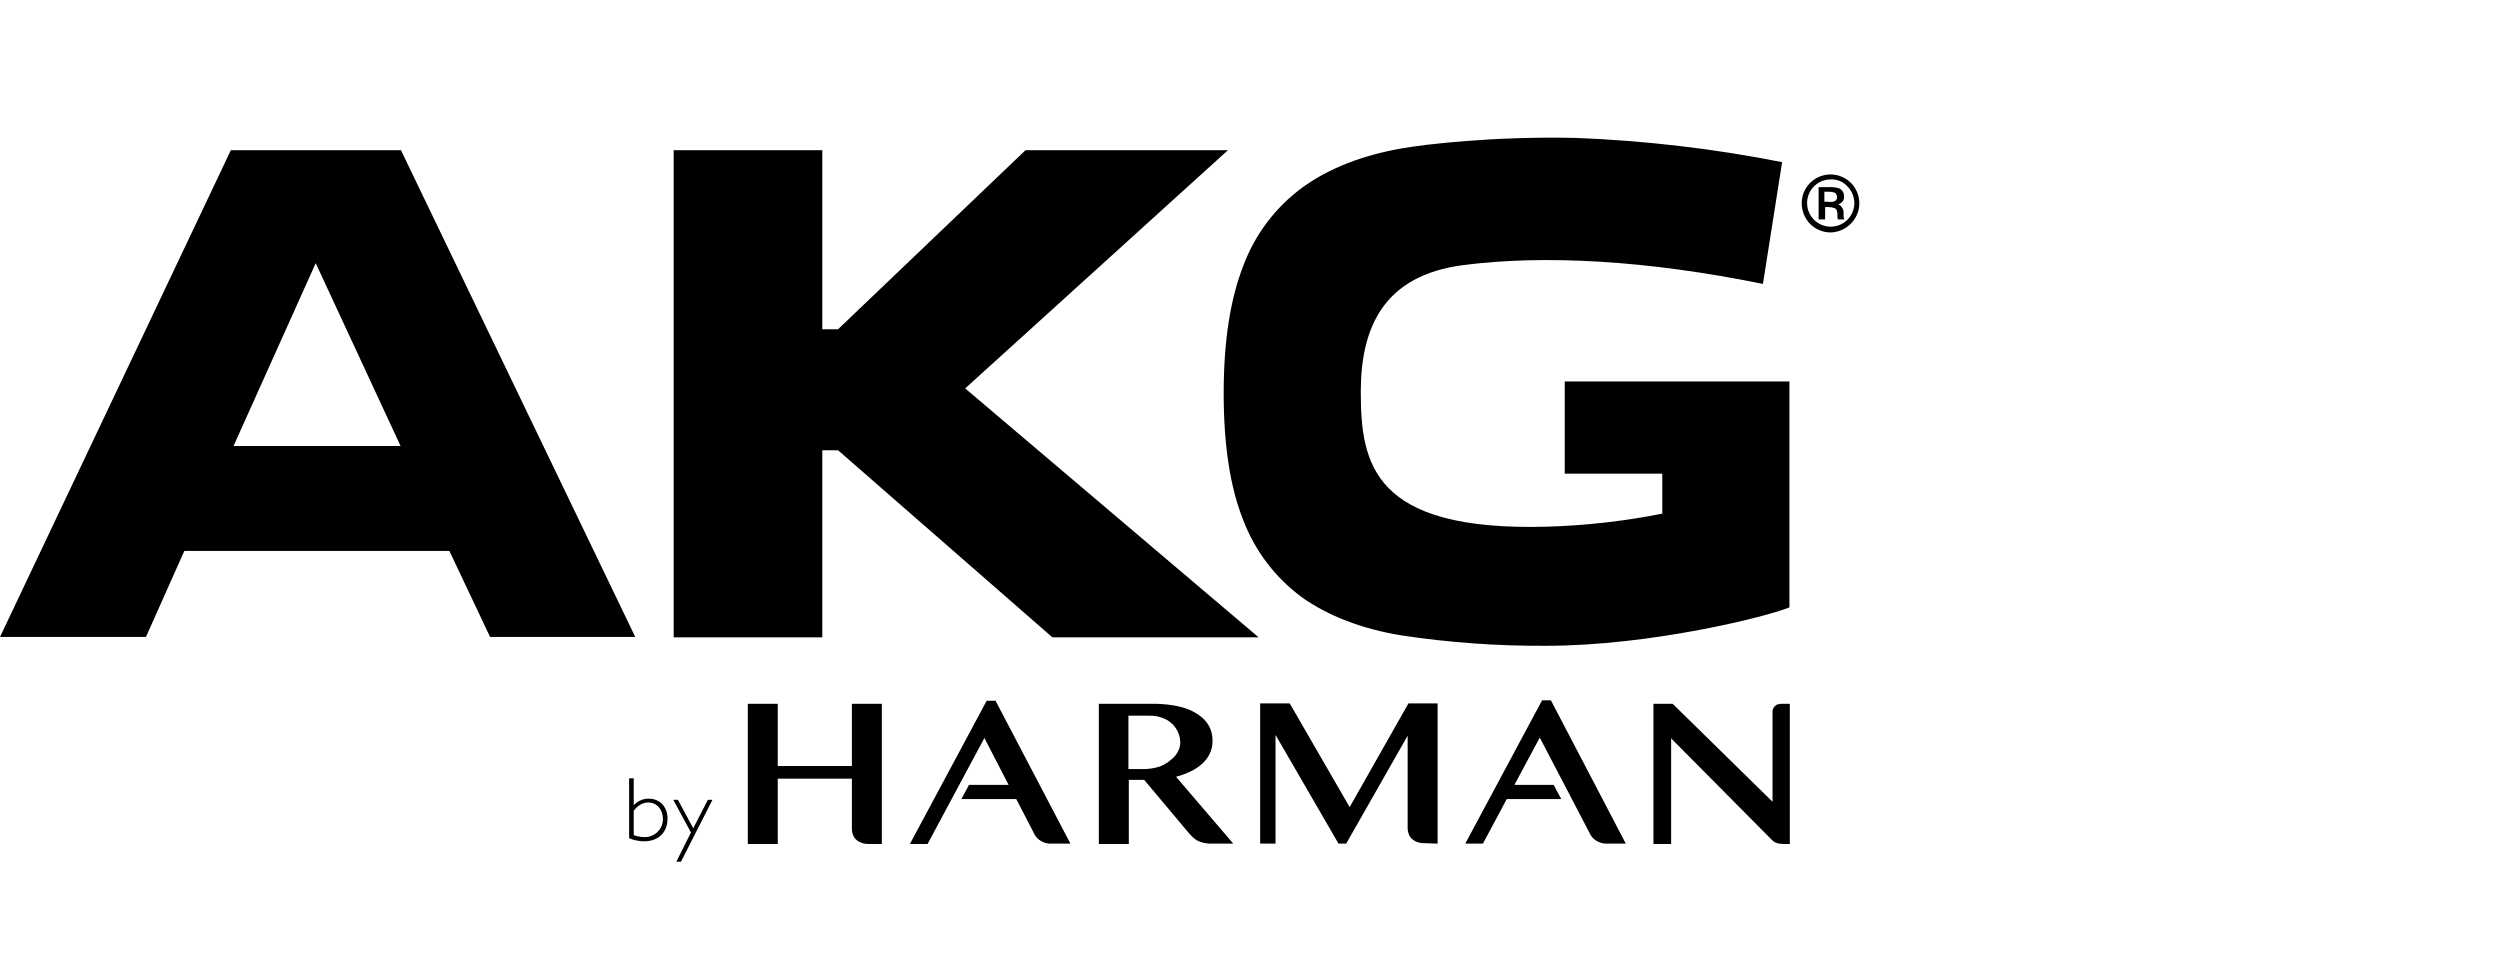
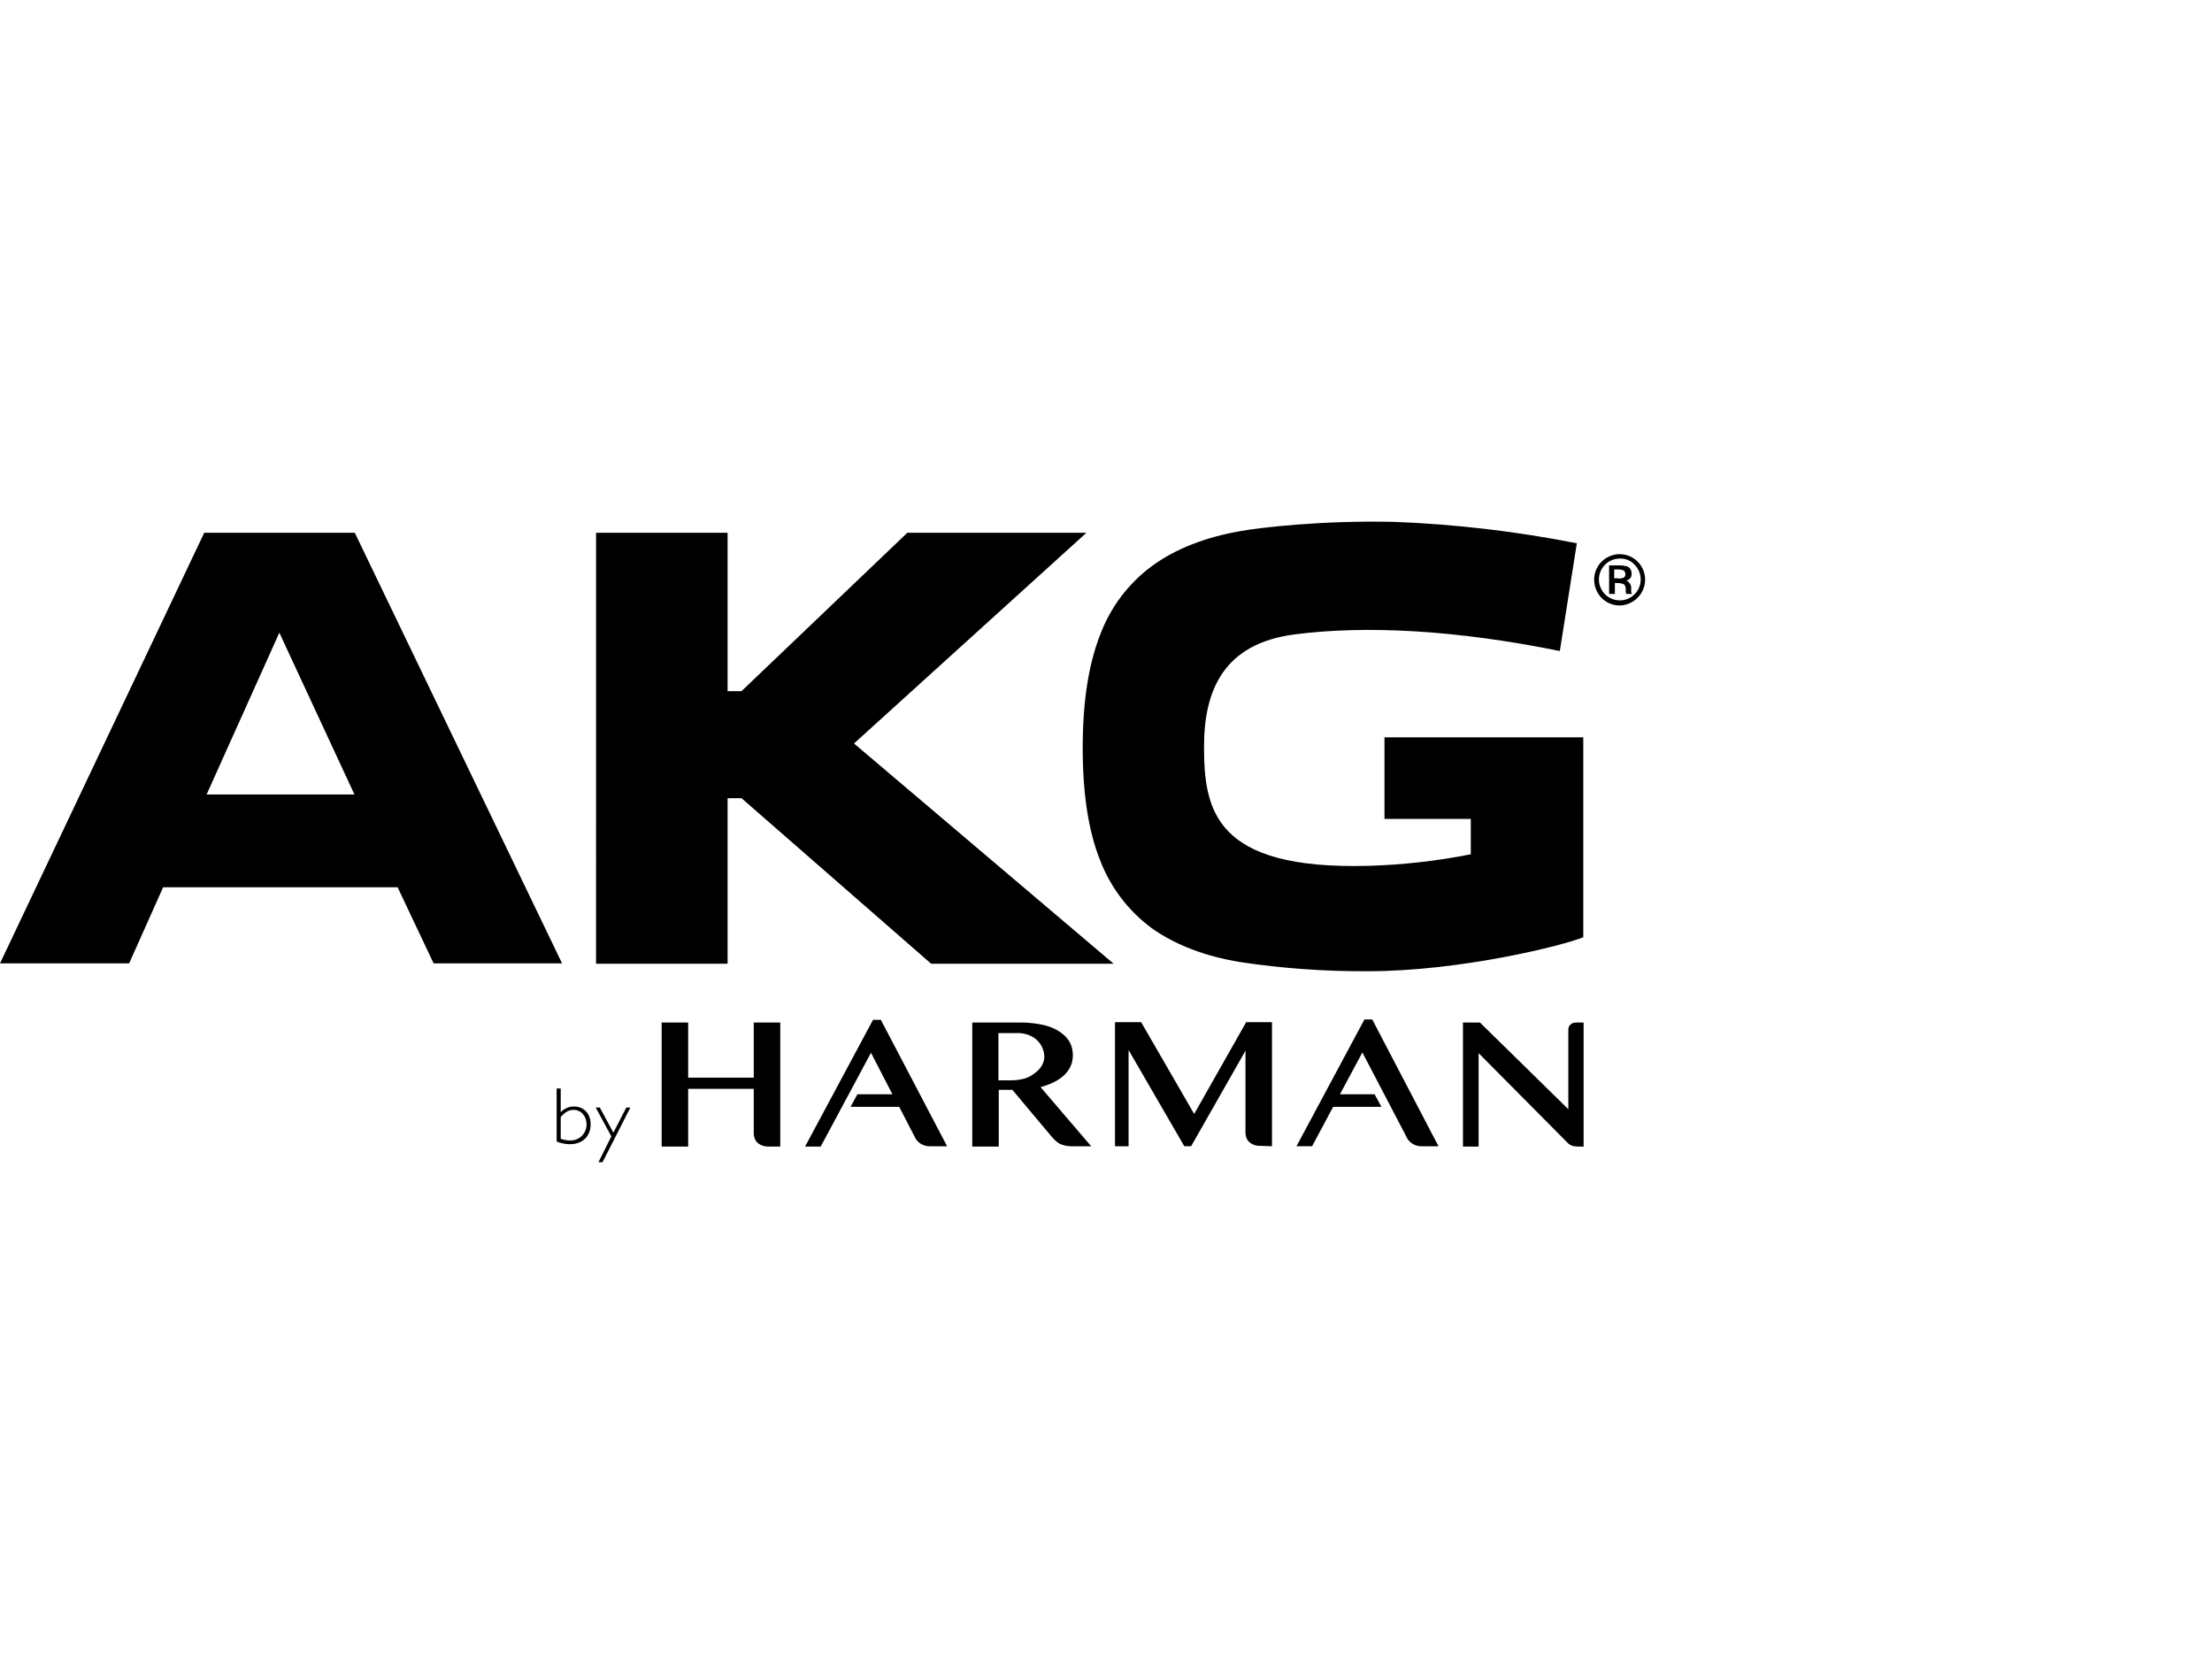
- <svg xmlns="http://www.w3.org/2000/svg" height="1036" viewBox="2.29 -30.153 2682.99 807.153" width="2000pt">
-   <path d="m725.273 13.48h159.52v192.118h16.898l201.153-192.118h217.222l-281.936 255.606 314.914 267.148h-221.348l-230.005-200.773h-16.898v200.773h-159.52zm-472.37 317.446h179.3l-91.093-196.238zm0 0h179.3l-91.093-196.238zm0 0h179.3l-91.093-196.238zm-2.888-317.446h182.601l251.438 522.344h-155.808l-43.691-92.347h-284.415l-41.22 92.347h-156.63zm0 0h182.601l251.438 522.344h-155.808l-43.691-92.347h-284.415l-41.22 92.347h-156.63zm0 0h182.601l251.438 522.344h-155.808l-43.691-92.347h-284.415l-41.22 92.347h-156.63zm1644.238 143.47 20.61-130.688a1422.941 1422.941 0 0 0 -220.938-25.973c-88.207-2.062-163.64 7.008-186.723 11.129-42.867 7.422-78.73 21.441-107.172 42.055a183.431 183.431 0 0 0 -63.476 84.101c-14.016 35.867-21.02 81.215-21.02 136.871s7.004 101.008 21.02 136.051a184.211 184.211 0 0 0 63.066 82.863c28.027 19.79 63.89 33.809 106.758 40.817a997.617 997.617 0 0 0 155.394 11.129c112.118 0 237.426-31.332 260.918-41.227v-242.414h-241.129v98.945h104.696v42.875a747.594 747.594 0 0 1 -124.485 14.02c-186.308 4.945-199.085-67.613-199.085-144.707 0-68.438 23.906-124.918 110.054-136.047 86.149-11.133 195.793-5.36 321.512 20.2m-977.722 450.609v66.785h-79.554v-66.785h-32.149v150.476h32.149v-70.085h79.554v54.008a18.759 18.759 0 0 0 2.063 8.246 14.206 14.206 0 0 0 4.945 4.945 18.275 18.275 0 0 0 6.594 2.477c2.043.34 4.113.48 6.183.41h12.368v-150.476zm628.594 150.066v-150.48h-31.328l-63.063 111.312-64.304-111.312h-31.739v150.48h16.489v-116.672l67.597 116.672h8.246l65.95-115.848v99.356a18.759 18.759 0 0 0 2.062 8.246 14.206 14.206 0 0 0 4.945 4.945 18.275 18.275 0 0 0 6.594 2.477c2.043.34 4.117.476 6.184.41zm201.973 0-80.375-153.777h-9.48l-82.443 153.777h18.96l25.56-47.824h58.53l-8.246-15.254h-42.043l27.208-50.711 53.171 101.832a18.613 18.613 0 0 0 7.832 9.07 20.598 20.598 0 0 0 11.954 2.887zm167.352-150.066a7.046 7.046 0 0 0 -2.887.41 4.721 4.721 0 0 0 -3.297 1.238 7.787 7.787 0 0 0 -3.707 6.598v96.883l-107.172-105.13h-20.61v150.477h18.961v-113.37l108.82 109.66c4.532 4.124 10.715 3.71 16.485 3.71h2.062v-150.475zm-843.759-3.297h-9.48l-82.438 153.773h18.961l61.004-113.785 25.969 50.297h-42.457l-8.242 15.254h58.941l18.551 35.867a18.625 18.625 0 0 0 7.828 9.07 20.618 20.618 0 0 0 11.957 2.887h19.785zm206.922 141.406-47.402-56.48h-16.488v68.847h-32.153v-150.475h58.946s24.316-.414 40.394 7.421c16.074 7.833 22.668 18.551 22.668 32.567 0 14.02-8.652 30.098-39.156 38.344l61.418 71.734h-24.735a35.349 35.349 0 0 1 -11.128-2.062c-5.77-1.649-12.364-9.895-12.364-9.895m-64.303-124.919v56.895h14.84s14.84.41 24.32-5.36c9.48-5.773 16.488-12.781 16.488-23.914a28.284 28.284 0 0 0 -17.727-25.148 37.73 37.73 0 0 0 -16.488-2.883h-21.433zm-535.85 66.79h4.946v28.858a21.517 21.517 0 0 1 16.074-7.011c11.954 0 20.2 8.66 20.2 21.437 0 14.844-9.895 24.324-25.145 24.324a43.104 43.104 0 0 1 -16.074-3.296zm4.946 61.015a35.234 35.234 0 0 0 11.13 2.058 19.354 19.354 0 0 0 13.944-5.086 19.362 19.362 0 0 0 6.25-13.465v-.824c0-10.304-6.593-17.726-15.66-17.726-5.773 0-10.304 2.472-15.664 8.656zm50.699 28.445h-4.945l15.66-31.332-18.957-35.043h4.946l16.488 30.508 15.66-30.508h4.95zm1233.692-675.293a30.87 30.87 0 0 1 -21.844-9.07 31.868 31.868 0 0 1 -9.07-22.262 30.92 30.92 0 0 1 19.09-28.543 30.908 30.908 0 0 1 33.672 6.691 30.846 30.846 0 0 1 0 43.7 31.277 31.277 0 0 1 -21.848 9.484m0-56.894c-14 .117-25.254 11.558-25.14 25.562.113 14 11.554 25.258 25.554 25.145s25.258-11.555 25.144-25.56a25.631 25.631 0 0 0 -7.421-17.726 22.796 22.796 0 0 0 -18.137-7.422m7.832 42.876v-.41l-.41-1.65v-2.886c0-3.71-.824-6.183-2.887-7.008a16.462 16.462 0 0 0 -6.184-1.238h-4.12v13.192h-7.008v-34.63h12.367c3.199-.023 6.39.395 9.48 1.239a8.907 8.907 0 0 1 5.36 9.07 6.936 6.936 0 0 1 -3.711 7.008l-2.473 1.234a6.617 6.617 0 0 1 3.707 2.887 8.718 8.718 0 0 1 2.062 5.36v4.949c0 .824 0 1.234.415 1.648l.41 1.234zm-9.066-18.551c1.808-.07 3.609-.348 5.355-.825a4.448 4.448 0 0 0 2.887-4.535 6.643 6.643 0 0 0 -2.059-4.535 19.266 19.266 0 0 0 -7.008-1.234h-4.535v10.719h5.36zm0 0" />
+ <svg xmlns="http://www.w3.org/2000/svg" width="200" height="150" viewBox="2.29 -30.153 2682.99 807.153">
+   <path d="M725.27 13.48H884.8V205.6h16.9l201.15-192.12h217.23l-281.94 255.6 314.91 267.15H1131.7l-230-200.77h-16.9v200.77H725.26zM252.9 330.93h179.3l-91.09-196.24zm0 0h179.3l-91.09-196.24zm0 0h179.3l-91.09-196.24zm-2.89-317.45h182.6l251.44 522.34h-155.8l-43.7-92.34H200.14l-41.22 92.34H2.29zm0 0h182.6l251.44 522.34h-155.8l-43.7-92.34H200.14l-41.22 92.34H2.29zm0 0h182.6l251.44 522.34h-155.8l-43.7-92.34H200.14l-41.22 92.34H2.29zm1644.24 143.47 20.61-130.69A1423 1423 0 0 0 1693.93.3c-88.21-2.06-163.65 7-186.73 11.13-42.87 7.42-78.73 21.44-107.17 42.05a183.4 183.4 0 0 0-63.48 84.1c-14.01 35.87-21.02 81.22-21.02 136.88s7 101 21.02 136.05a184 184 0 0 0 63.07 82.86c28.03 19.79 63.89 33.8 106.76 40.82a998 998 0 0 0 155.4 11.13c112.11 0 237.42-31.34 260.91-41.23V261.66h-241.13v98.95h104.7v42.87a748 748 0 0 1-124.49 14.02c-186.3 4.95-199.08-67.6-199.08-144.7 0-68.44 23.9-124.92 110.05-136.05s195.8-5.36 321.51 20.2m-977.72 450.6v66.8h-79.55v-66.8h-32.15v150.49h32.15v-70.09h79.55v54a19 19 0 0 0 2.06 8.25 14 14 0 0 0 4.95 4.95 18 18 0 0 0 6.6 2.48q3.06.51 6.18.4h12.36V607.57zm628.6 150.08V607.15h-31.33l-63.07 111.3-64.3-111.3h-31.74v150.48h16.49V640.94l67.6 116.67h8.24l65.95-115.84v99.35a19 19 0 0 0 2.06 8.25 14 14 0 0 0 4.95 4.94 18 18 0 0 0 6.6 2.48q3.07.51 6.18.41zm201.97 0-80.38-153.78h-9.48l-82.44 153.77h18.96l25.56-47.82h58.53l-8.25-15.25h-42.04l27.2-50.71 53.18 101.83a18.6 18.6 0 0 0 7.83 9.07 20.6 20.6 0 0 0 11.96 2.89zm167.35-150.07a7 7 0 0 0-2.89.4 4.7 4.7 0 0 0-3.3 1.25 7.8 7.8 0 0 0-3.7 6.6v96.88l-107.17-105.13h-20.61v150.48h18.96V644.67l108.82 109.66c4.53 4.12 10.71 3.7 16.48 3.7h2.06V607.56zm-843.76-3.3h-9.48l-82.44 153.77h18.96l61-113.78 25.98 50.3h-42.46l-8.24 15.25h58.94l18.55 35.87a18.6 18.6 0 0 0 7.83 9.07 20.6 20.6 0 0 0 11.96 2.89h19.78zm206.92 141.4-47.4-56.47h-16.49v68.84h-32.15V607.56h58.95s24.31-.41 40.39 7.42c16.07 7.83 22.67 18.55 22.67 32.57s-8.65 30.1-39.16 38.34l61.42 71.74h-24.74a35 35 0 0 1-11.12-2.07c-5.77-1.64-12.37-9.9-12.37-9.9m-64.3-124.91v56.9h14.84s14.84.4 24.32-5.36c9.48-5.78 16.49-12.79 16.49-23.92a28.3 28.3 0 0 0-17.73-25.15 38 38 0 0 0-16.49-2.88h-21.43zm-535.85 66.79h4.95v28.86a21.5 21.5 0 0 1 16.07-7.01c11.95 0 20.2 8.66 20.2 21.43 0 14.85-9.9 24.33-25.14 24.33a43 43 0 0 1-16.08-3.3zm4.95 61.02a35 35 0 0 0 11.13 2.05 19.4 19.4 0 0 0 13.94-5.08 19.4 19.4 0 0 0 6.25-13.47v-.82c0-10.3-6.6-17.73-15.66-17.73-5.77 0-10.3 2.47-15.66 8.66zM733.1 777h-4.95l15.66-31.33-18.96-35.04h4.95l16.49 30.5 15.66-30.5h4.95zm1233.7-675.3a31 31 0 0 1-21.85-9.06 32 32 0 0 1-9.07-22.26 30.9 30.9 0 0 1 19.1-28.55 30.9 30.9 0 0 1 33.66 6.7 30.85 30.85 0 0 1 0 43.7 31.3 31.3 0 0 1-21.84 9.48m0-56.9a25.35 25.35 0 1 0 25.56 25.15 25.6 25.6 0 0 0-7.43-17.73 22.8 22.8 0 0 0-18.13-7.42m7.83 42.88v-.41l-.41-1.65v-2.89c0-3.7-.82-6.18-2.89-7a17 17 0 0 0-6.18-1.24h-4.12v13.19h-7.01V53.06h12.37c3.2-.02 6.39.4 9.48 1.24a8.9 8.9 0 0 1 5.36 9.07 6.9 6.9 0 0 1-3.71 7l-2.48 1.24a6.6 6.6 0 0 1 3.71 2.89 8.7 8.7 0 0 1 2.06 5.36v4.95c0 .82 0 1.23.42 1.64l.4 1.24zm-9.07-18.55a24 24 0 0 0 5.36-.83 4.45 4.45 0 0 0 2.89-4.53 6.6 6.6 0 0 0-2.06-4.54 19 19 0 0 0-7.01-1.23h-4.54v10.72h5.36zm0 0" />
</svg>
